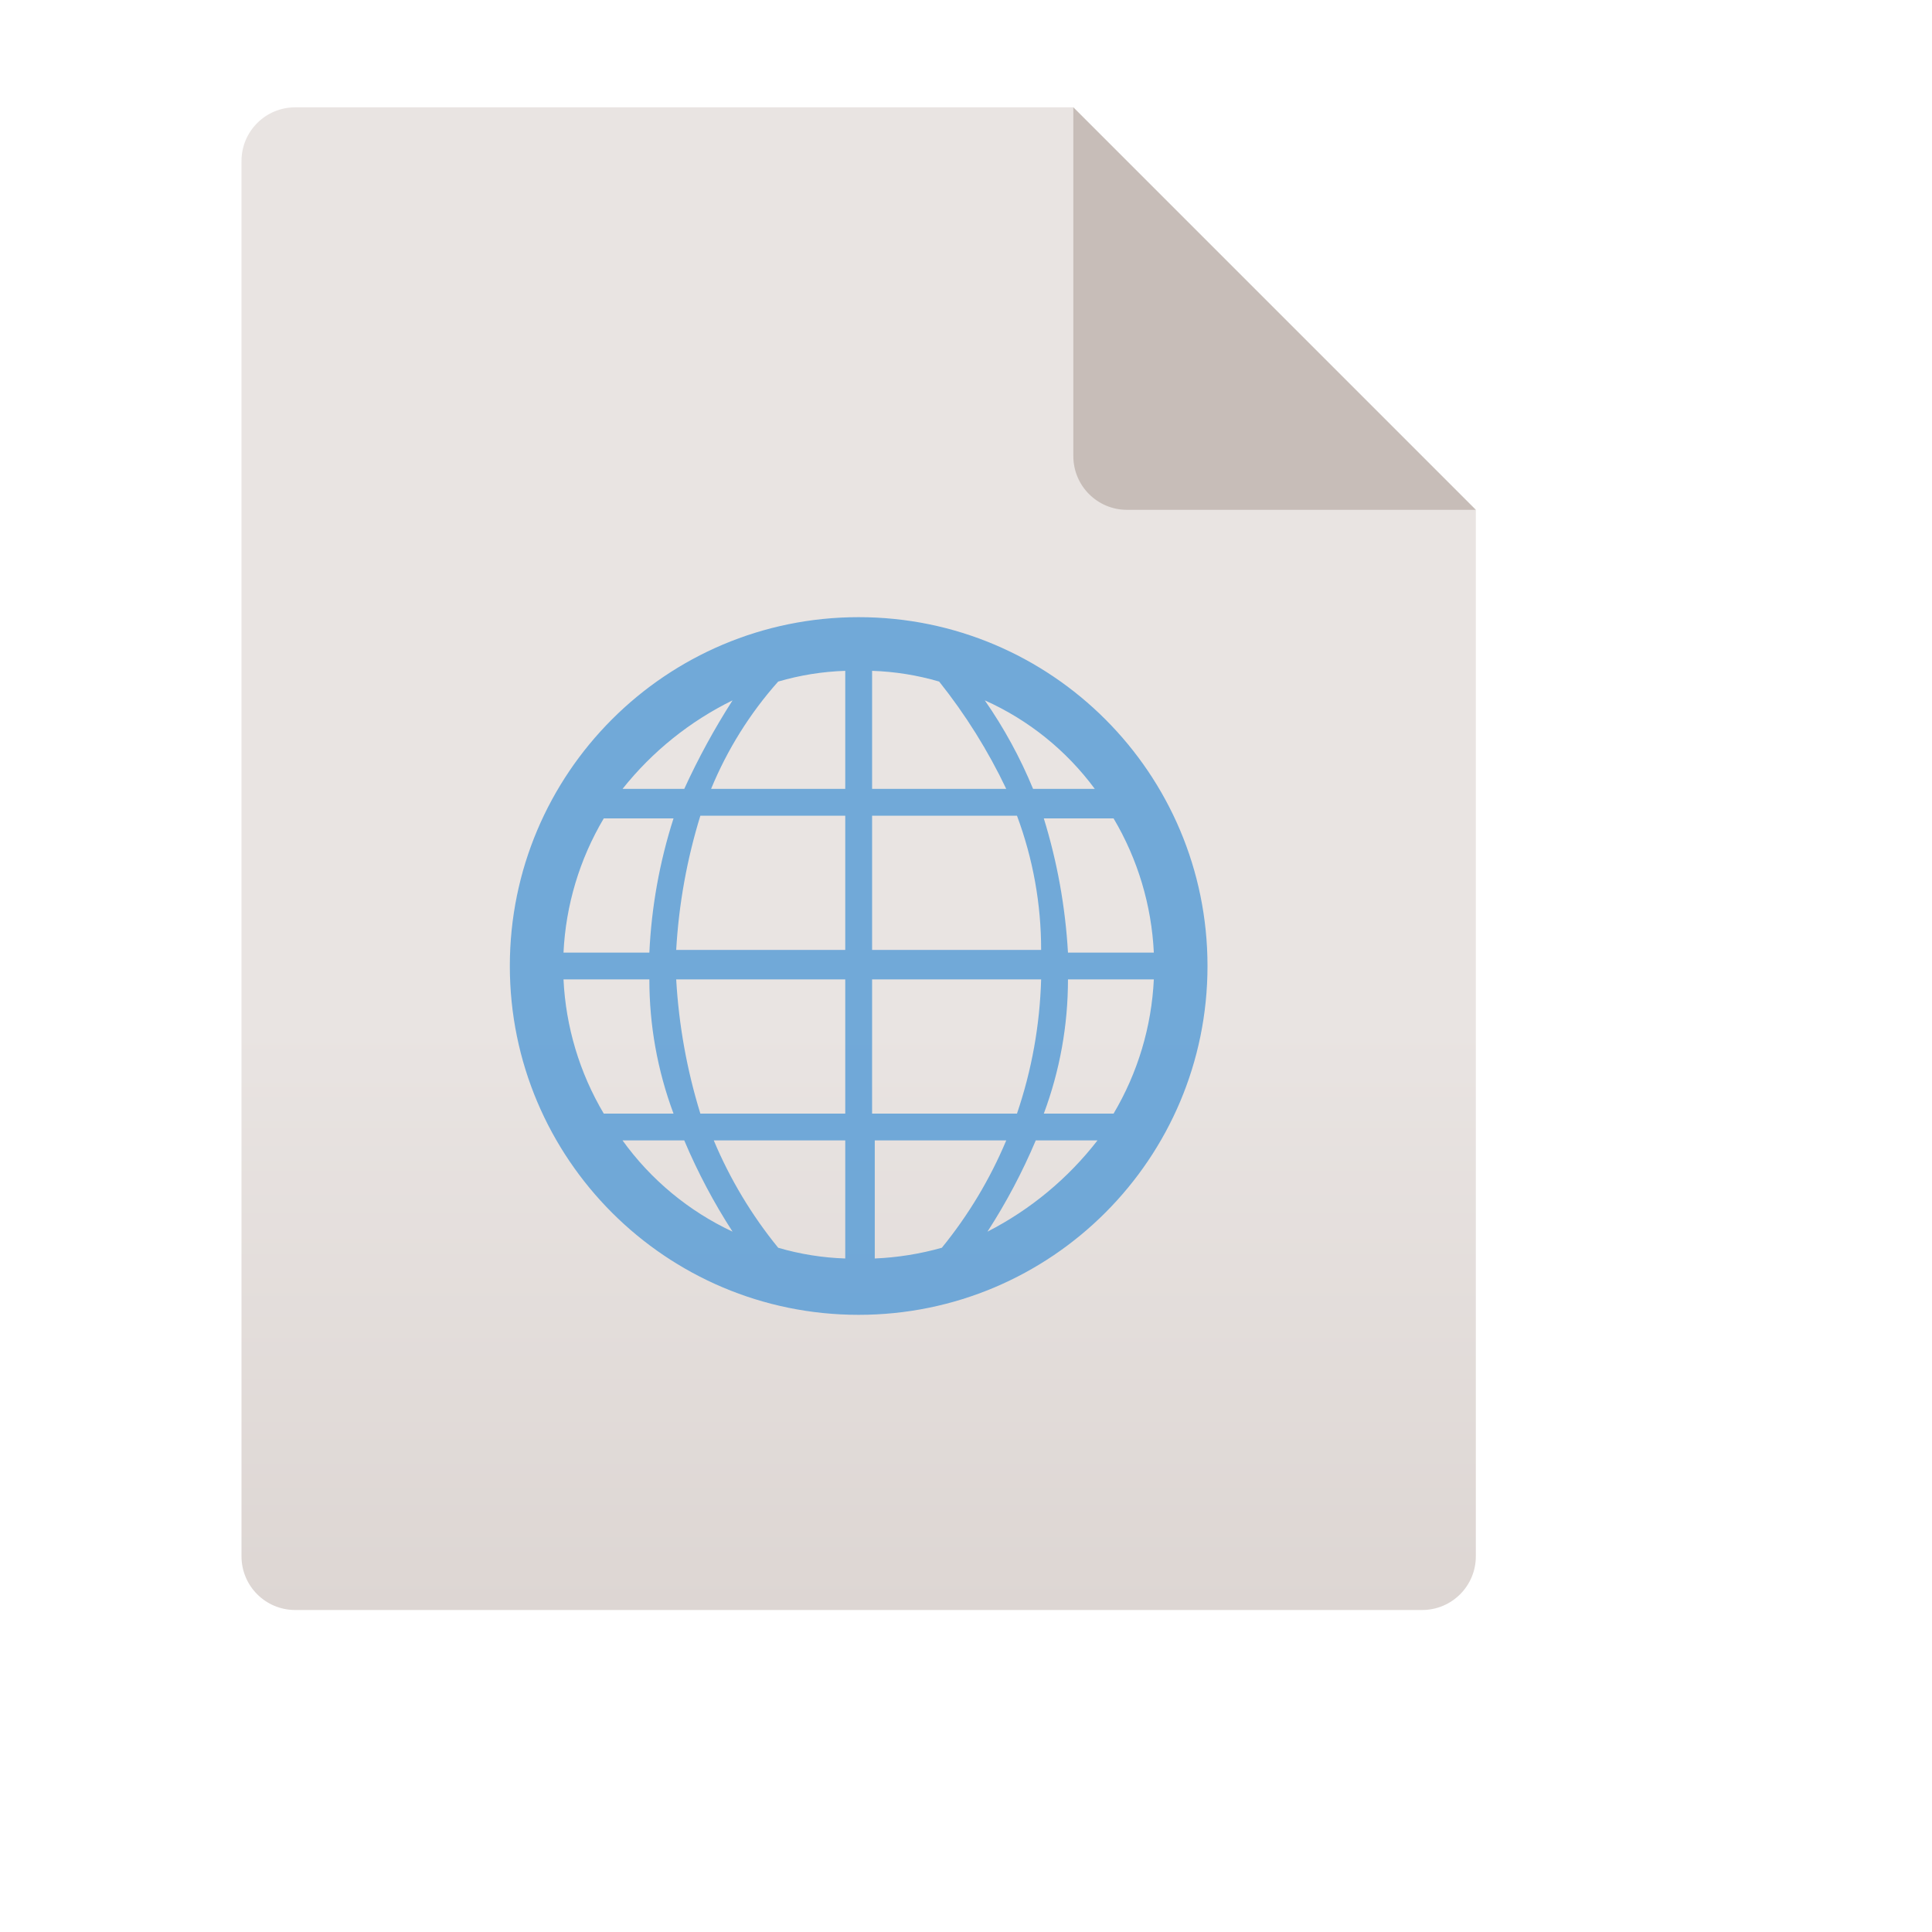
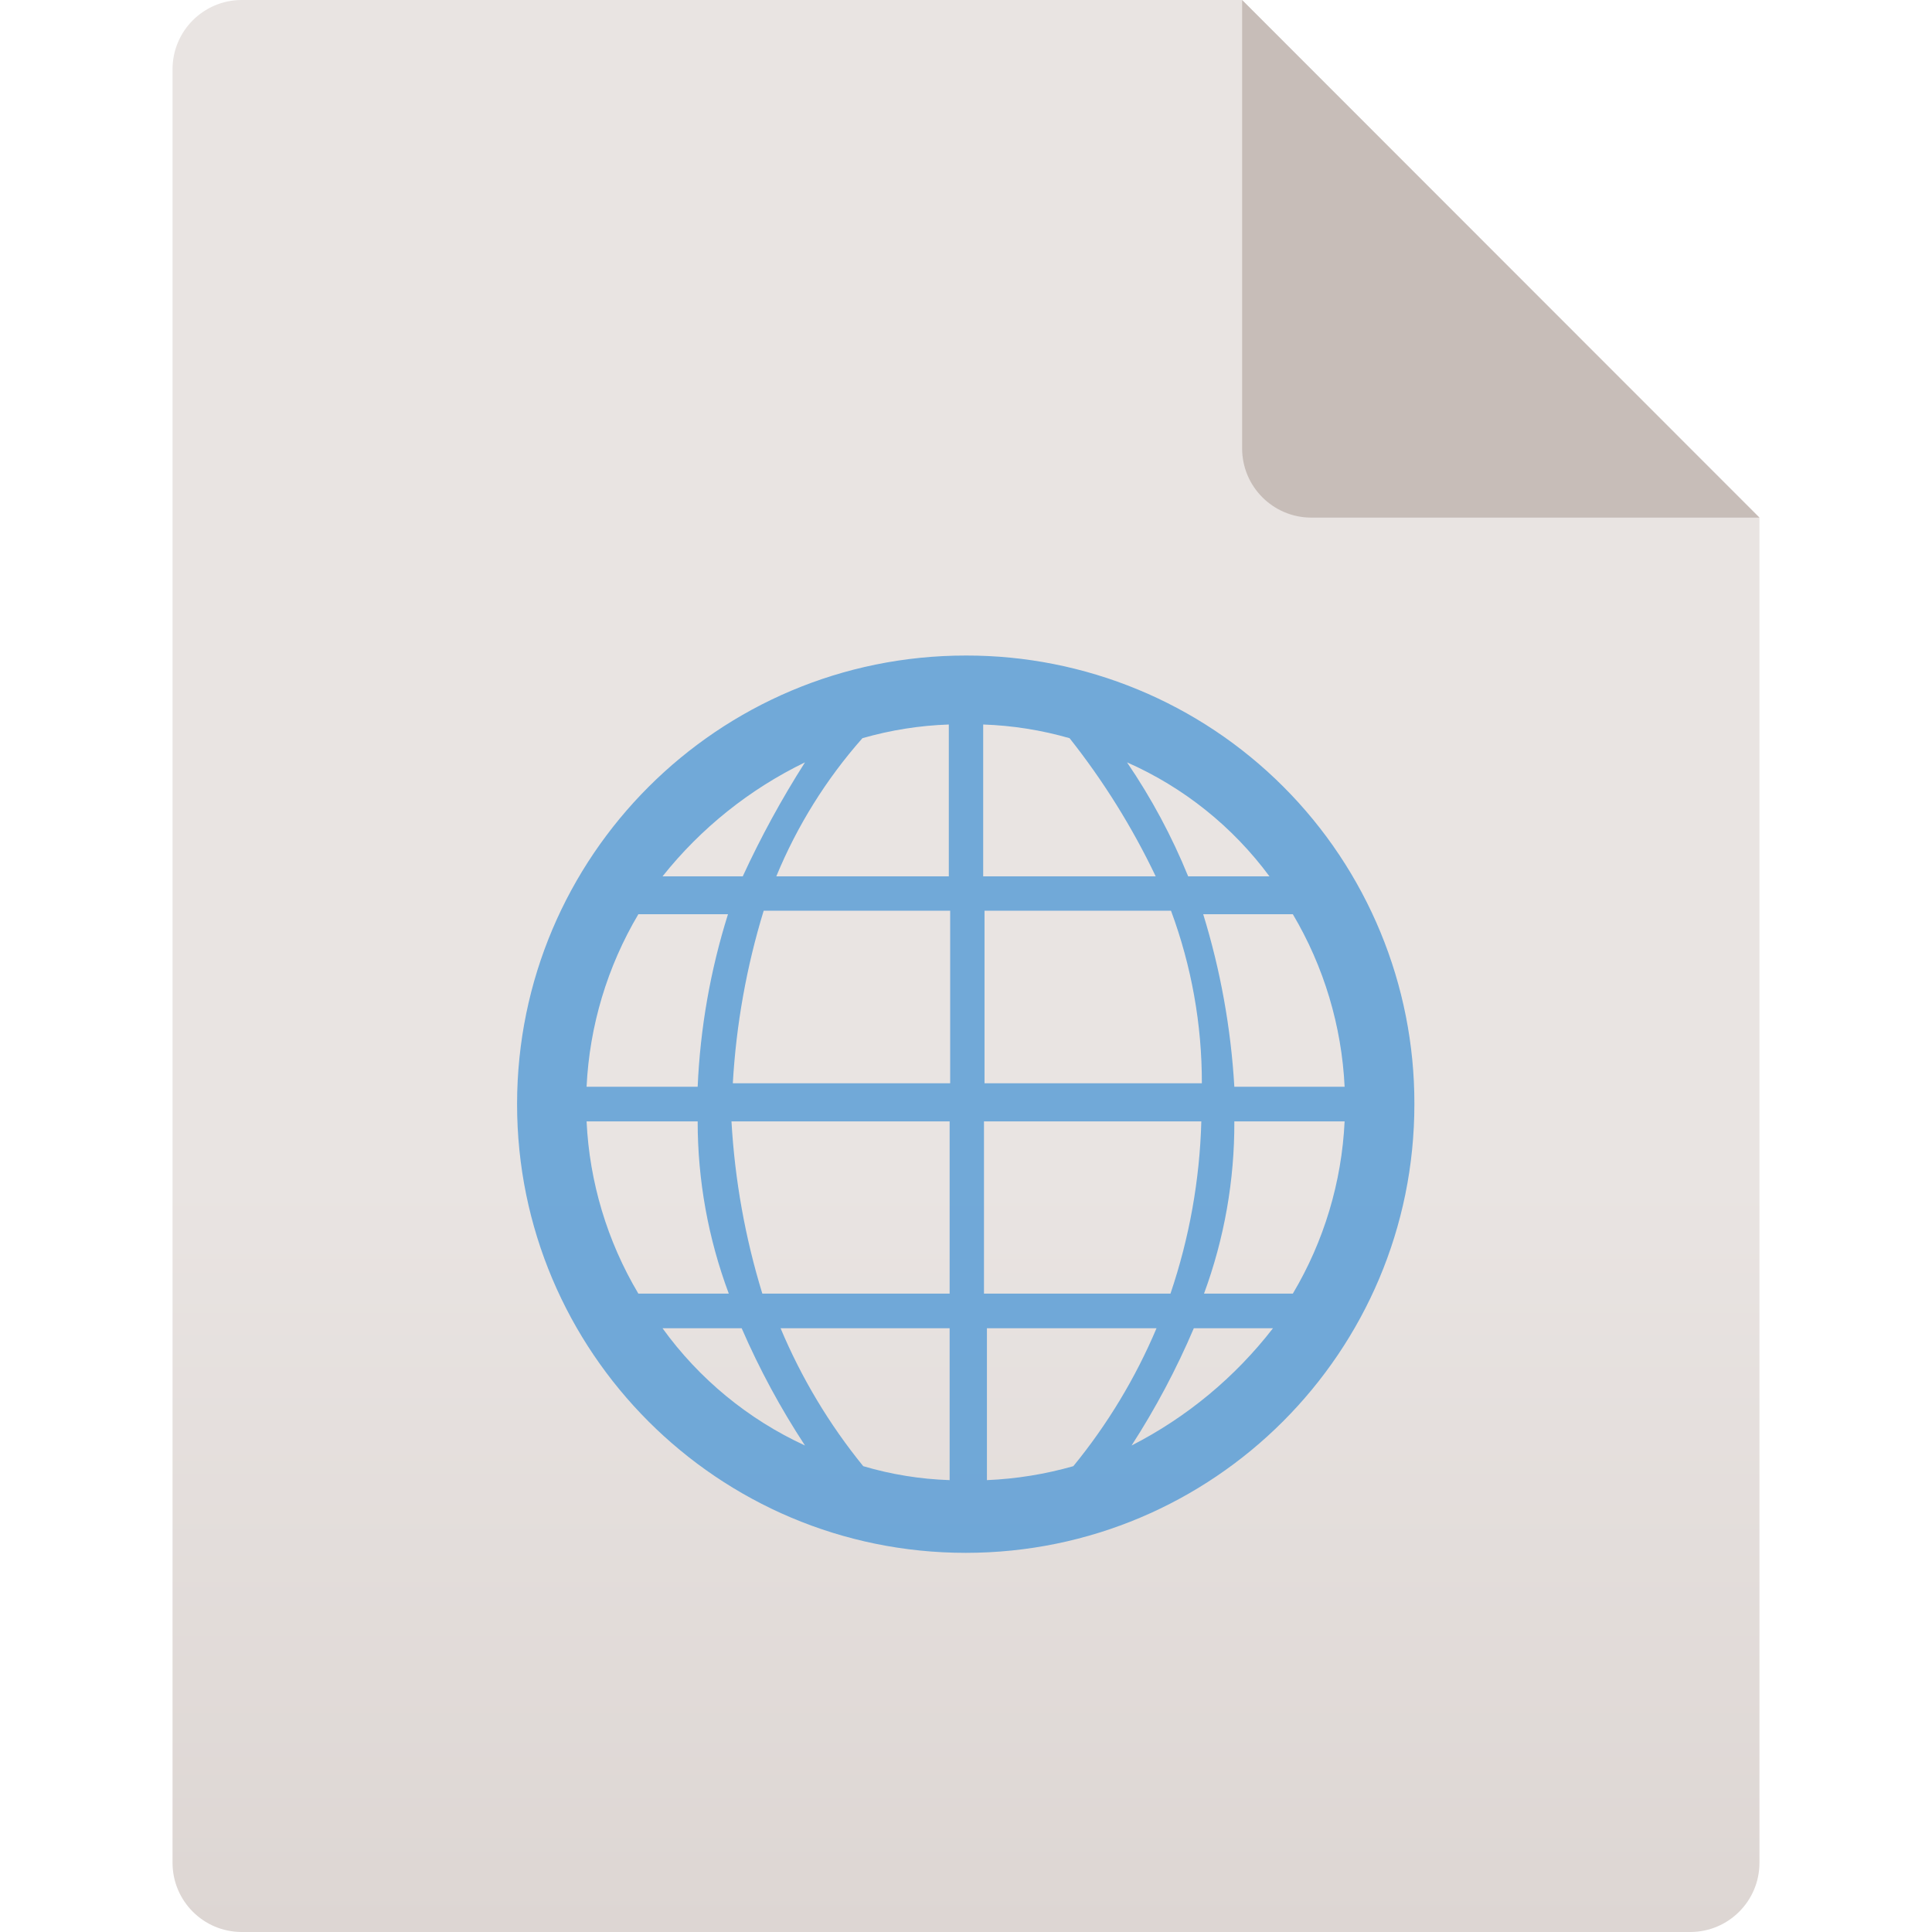
- <svg xmlns="http://www.w3.org/2000/svg" id="Ebene_1" height="72" width="72" data-name="Ebene 1" viewBox="0 0 72 72">
+ <svg xmlns="http://www.w3.org/2000/svg" id="Ebene_1" data-name="Ebene 1" viewBox="0 0 72 72">
  <defs>
-     <style>.cls-1{fill:none;}.cls-2{fill:url(#Unbenannter_Verlauf_28);}.cls-3{fill:#b9ada7;opacity:0.7;}.cls-3,.cls-4{isolation:isolate;}.cls-4{fill:#529ad6;opacity:0.8;}</style>
-     <linearGradient id="Unbenannter_Verlauf_28" x1="-166.95" y1="-162.55" x2="-166.95" y2="-218.55" gradientTransform="translate(198.95 222.55)" gradientUnits="userSpaceOnUse">
+     <style>.cls-1{fill:url(#Unbenannter_Verlauf_28);}.cls-2{fill:#b9ada7;opacity:0.7;}.cls-2,.cls-3{isolation:isolate;}.cls-3{fill:#529ad6;opacity:0.8;}</style>
+     <linearGradient id="Unbenannter_Verlauf_28" x1="-162.95" y1="-150.55" x2="-162.95" y2="-222.55" gradientTransform="translate(198.95 222.55)" gradientUnits="userSpaceOnUse">
      <stop offset="0" stop-color="#ddd6d3" />
      <stop offset="0.39" stop-color="#e9e4e2" />
      <stop offset="1" stop-color="#e9e4e2" />
    </linearGradient>
  </defs>
-   <path class="cls-1" d="M0,0H64V64H0Z" />
-   <path class="cls-2" d="M55,19V58a2,2,0,0,1-2,2H11a2,2,0,0,1-2-2V6a2,2,0,0,1,2-2H40Z" />
-   <path class="cls-3" d="M55,19H42a2,2,0,0,1-2-2V4Z" />
-   <path class="cls-4" d="M32,23A13,13,0,1,0,45,36,13,13,0,0,0,32,23Zm.5,6.4V25a10.05,10.05,0,0,1,2.5.4,20.65,20.65,0,0,1,2.5,4Zm5.4,1a14.26,14.26,0,0,1,.9,5H32.5v-5Zm-6.4-1h-5a14.09,14.09,0,0,1,2.5-4,10.05,10.05,0,0,1,2.5-.4v4.4Zm0,1v5H25.2a21,21,0,0,1,.9-5Zm-7.3,5.1H21a10.81,10.81,0,0,1,1.5-5h2.6A19.32,19.32,0,0,0,24.2,35.5Zm-3.2,1h3.2a14.26,14.26,0,0,0,.9,5H22.5A10.81,10.81,0,0,1,21,36.5Zm4.2,0h6.3v5H26.1A21,21,0,0,1,25.2,36.5Zm6.3,6v4.4a10.05,10.05,0,0,1-2.5-.4,16.35,16.35,0,0,1-2.4-4Zm1,0h5a16.35,16.35,0,0,1-2.4,4,10.86,10.86,0,0,1-2.5.4V42.5Zm0-1v-5h6.3a17,17,0,0,1-.9,5Zm7.3-5H43a10.81,10.81,0,0,1-1.5,5H38.9A14.26,14.26,0,0,0,39.8,36.5Zm0-1a21,21,0,0,0-.9-5h2.6a10.81,10.81,0,0,1,1.5,5Zm1-6.1H38.5a17.4,17.4,0,0,0-1.8-3.3A10.35,10.35,0,0,1,40.8,29.4ZM27.3,26.1a26.85,26.85,0,0,0-1.8,3.3H23.2A12,12,0,0,1,27.3,26.1ZM23.2,42.5h2.3a22.11,22.11,0,0,0,1.8,3.4A10.57,10.57,0,0,1,23.2,42.5Zm13.6,3.4a22.11,22.11,0,0,0,1.8-3.4h2.3A12.25,12.25,0,0,1,36.8,45.9Z" />
+   <path class="cls-1" d="M65.57,19.29V69.43A2.58,2.58,0,0,1,63,72H9a2.58,2.58,0,0,1-2.57-2.57V2.57A2.58,2.58,0,0,1,9,0H46.29Z" />
+   <path class="cls-2" d="M65.57,19.29H48.86a2.58,2.58,0,0,1-2.57-2.58V0Z" />
+   <path class="cls-3" d="M36,24.43A16.72,16.72,0,1,0,52.71,41.14,16.68,16.68,0,0,0,36,24.43Zm.64,8.23V27a13.3,13.3,0,0,1,3.22.51,27.08,27.08,0,0,1,3.21,5.15Zm7,1.28a18.4,18.4,0,0,1,1.15,6.43h-8.1V33.94Zm-8.23-1.28H28.93a18.3,18.3,0,0,1,3.21-5.15A13.3,13.3,0,0,1,35.36,27v5.66Zm0,1.28v6.43h-8.1a27.28,27.28,0,0,1,1.15-6.43ZM26,40.5H21.86a13.92,13.92,0,0,1,1.93-6.43h3.34A25.07,25.07,0,0,0,26,40.5Zm-4.11,1.29H26a18.32,18.32,0,0,0,1.16,6.42H23.79A13.84,13.84,0,0,1,21.86,41.79Zm5.4,0h8.1v6.42H28.41A27.11,27.11,0,0,1,27.26,41.79Zm8.1,7.71v5.66a12.83,12.83,0,0,1-3.22-.52,21.06,21.06,0,0,1-3.08-5.14Zm1.28,0h6.43A21.06,21.06,0,0,1,40,54.64a13.86,13.86,0,0,1-3.22.52V49.5Zm0-1.29V41.79h8.1a21.84,21.84,0,0,1-1.15,6.42ZM46,41.79h4.11a13.84,13.84,0,0,1-1.93,6.42H44.87A18.32,18.32,0,0,0,46,41.79Zm0-1.29a27.2,27.2,0,0,0-1.16-6.43h3.34a13.92,13.92,0,0,1,1.93,6.43Zm1.28-7.84h-3A22.78,22.78,0,0,0,42,28.41,13.26,13.26,0,0,1,47.31,32.66ZM30,28.41a35.64,35.64,0,0,0-2.32,4.25H24.69A15.35,15.35,0,0,1,30,28.41ZM24.69,49.5h2.95A29,29,0,0,0,30,53.87,13.53,13.53,0,0,1,24.69,49.5Zm17.48,4.37a29,29,0,0,0,2.32-4.37h2.95A15.69,15.69,0,0,1,42.17,53.87Z" />
</svg>
